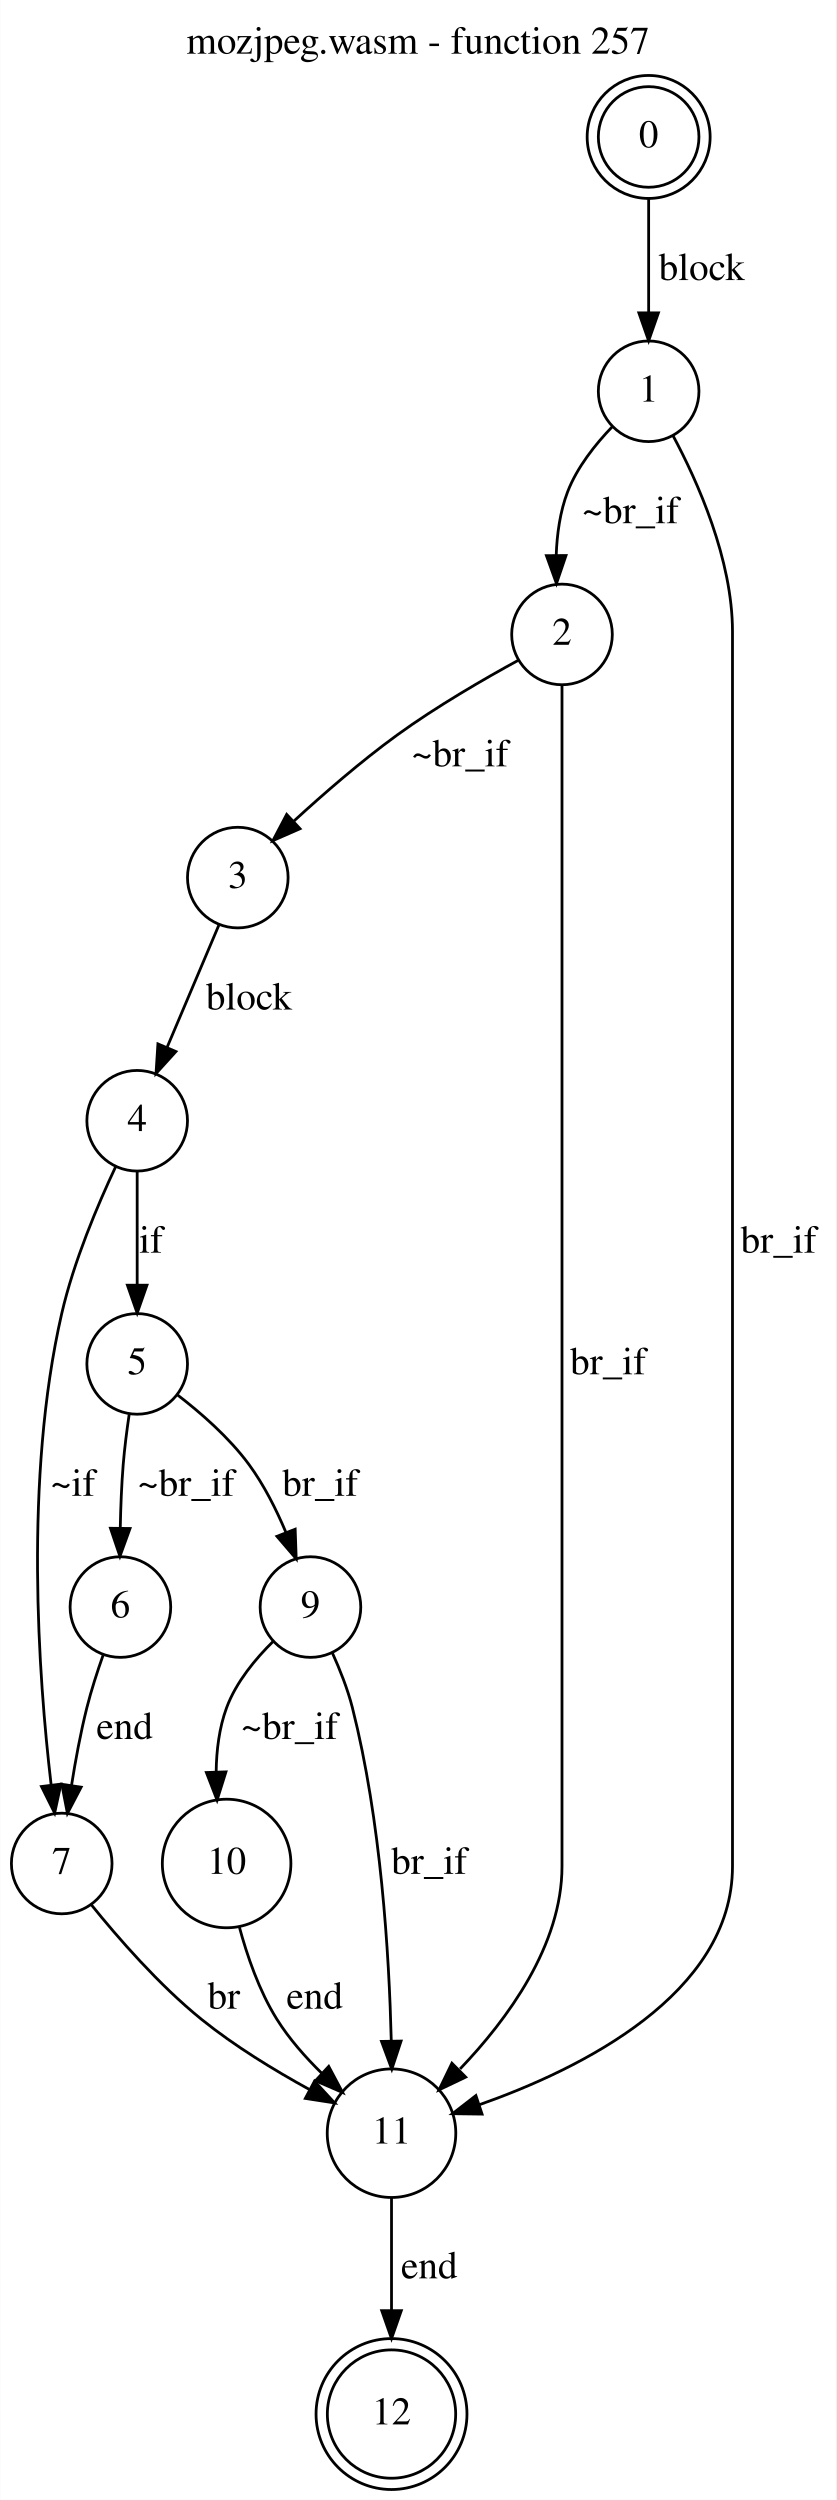
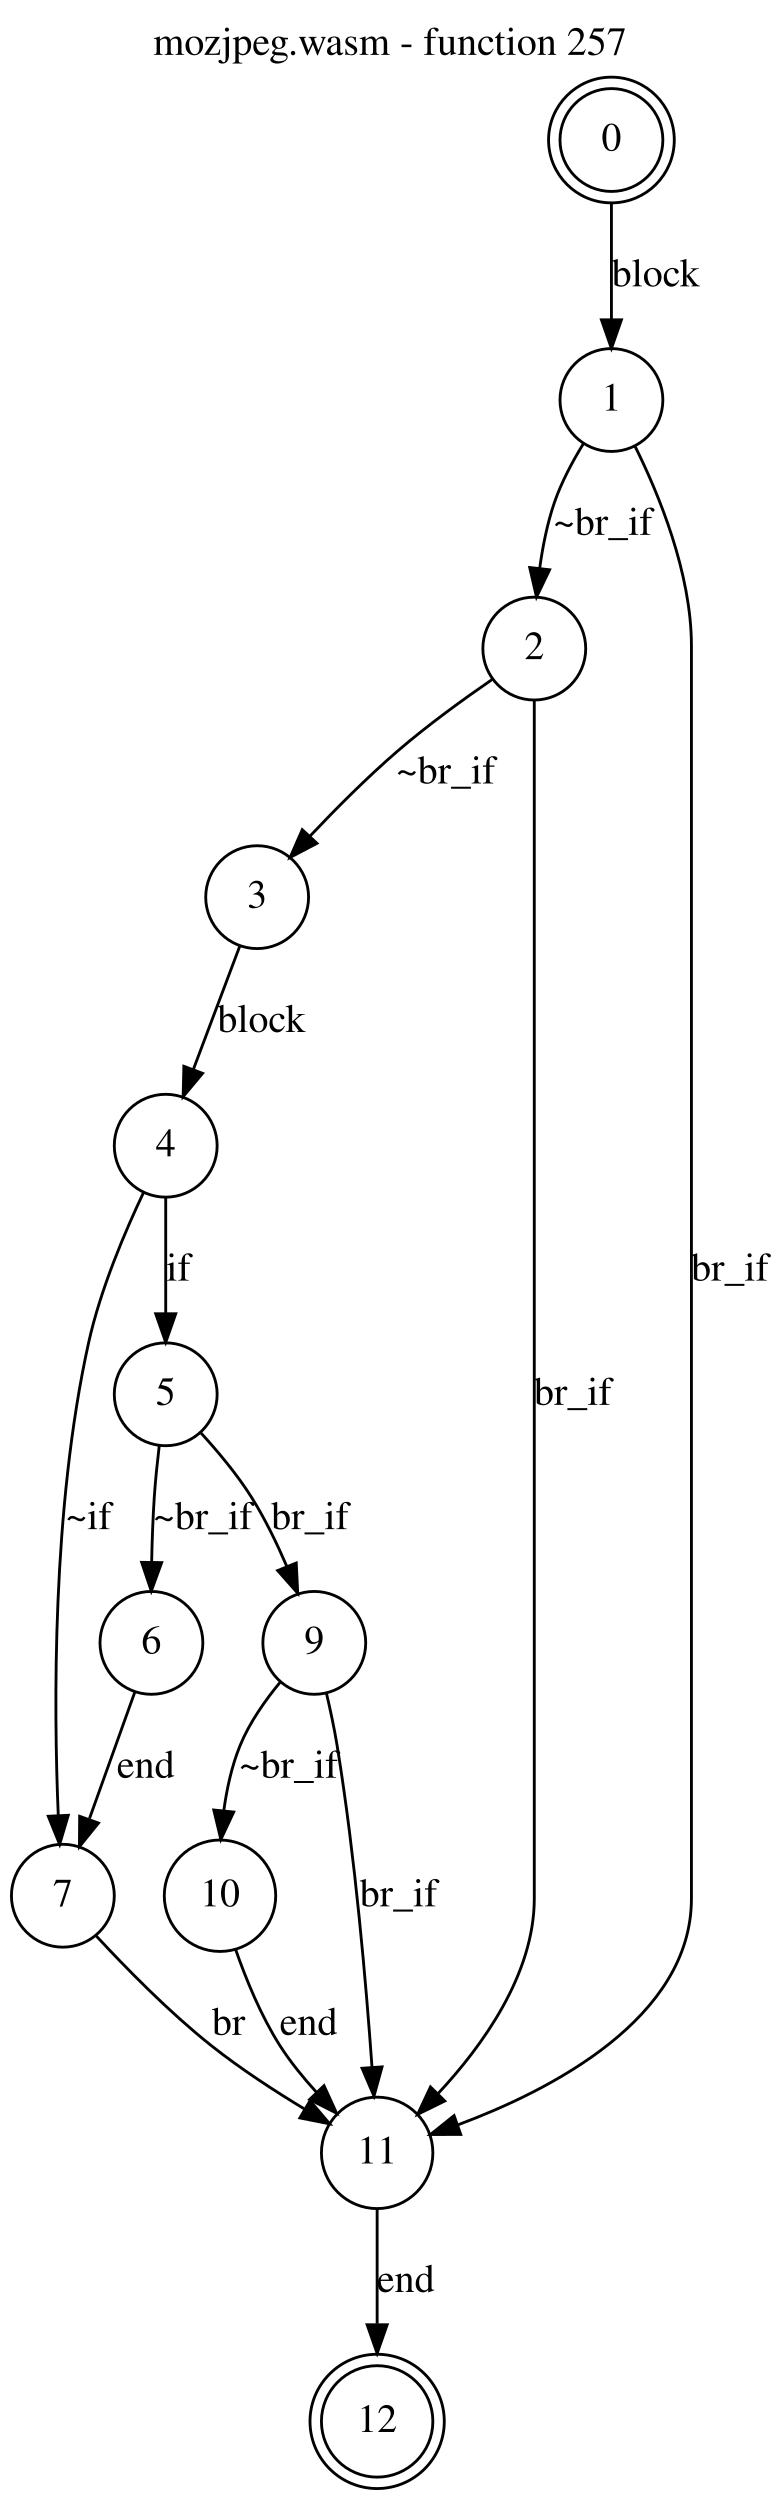
- <svg xmlns="http://www.w3.org/2000/svg" width="299pt" height="894pt" viewBox="0.00 0.00 299.00 894.49">
-   <g id="graph0" class="graph" transform="scale(1 1) rotate(0) translate(4 890.49)">
-     <polygon fill="white" stroke="transparent" points="-4,4 -4,-890.49 295,-890.49 295,4 -4,4" />
-     <text text-anchor="middle" x="145.5" y="-871.29" font-family="Times,serif" font-size="14.00">mozjpeg.wasm - function 257</text>
+ <svg xmlns="http://www.w3.org/2000/svg" width="273pt" height="875pt" viewBox="0.00 0.00 273.00 874.99">
+   <g id="graph0" class="graph" transform="scale(1 1) rotate(0) translate(4 870.99)">
+     <polygon fill="white" stroke="transparent" points="-4,4 -4,-870.99 269,-870.99 269,4 -4,4" />
+     <text text-anchor="middle" x="132.5" y="-851.79" font-family="Times,serif" font-size="14.00">mozjpeg.wasm - function 257</text>
    <g id="node1" class="node">
-       <ellipse fill="none" stroke="black" cx="228" cy="-841.49" rx="18" ry="18" />
-       <ellipse fill="none" stroke="black" cx="228" cy="-841.49" rx="22" ry="22" />
-       <text text-anchor="middle" x="228" y="-837.79" font-family="Times,serif" font-size="14.00">0</text>
+       <ellipse fill="none" stroke="black" cx="210" cy="-821.99" rx="18" ry="18" />
+       <ellipse fill="none" stroke="black" cx="210" cy="-821.99" rx="22" ry="22" />
+       <text text-anchor="middle" x="210" y="-818.29" font-family="Times,serif" font-size="14.00">0</text>
    </g>
    <g id="node3" class="node">
-       <ellipse fill="none" stroke="black" cx="228" cy="-750.49" rx="18" ry="18" />
-       <text text-anchor="middle" x="228" y="-746.79" font-family="Times,serif" font-size="14.00">1</text>
+       <ellipse fill="none" stroke="black" cx="210" cy="-730.99" rx="18" ry="18" />
+       <text text-anchor="middle" x="210" y="-727.29" font-family="Times,serif" font-size="14.00">1</text>
    </g>
    <g id="edge1" class="edge">
-       <path fill="none" stroke="black" d="M228,-819.4C228,-807.27 228,-791.9 228,-778.85" />
-       <polygon fill="black" stroke="black" points="231.5,-778.55 228,-768.55 224.5,-778.55 231.5,-778.55" />
-       <text text-anchor="middle" x="247" y="-790.29" font-family="Times,serif" font-size="14.00">block</text>
+       <path fill="none" stroke="black" d="M210,-799.9C210,-787.77 210,-772.4 210,-759.35" />
+       <polygon fill="black" stroke="black" points="213.5,-759.06 210,-749.06 206.5,-759.06 213.5,-759.06" />
+       <text text-anchor="middle" x="225.5" y="-770.79" font-family="Times,serif" font-size="14.00">block</text>
    </g>
    <g id="node2" class="node">
-       <ellipse fill="none" stroke="black" cx="136" cy="-26.75" rx="22.96" ry="22.96" />
-       <ellipse fill="none" stroke="black" cx="136" cy="-26.75" rx="27" ry="27" />
-       <text text-anchor="middle" x="136" y="-23.05" font-family="Times,serif" font-size="14.00">12</text>
+       <ellipse fill="none" stroke="black" cx="128" cy="-23.5" rx="19.5" ry="19.5" />
+       <ellipse fill="none" stroke="black" cx="128" cy="-23.5" rx="23.5" ry="23.5" />
+       <text text-anchor="middle" x="128" y="-19.8" font-family="Times,serif" font-size="14.00">12</text>
    </g>
    <g id="node4" class="node">
-       <ellipse fill="none" stroke="black" cx="197" cy="-663.49" rx="18" ry="18" />
-       <text text-anchor="middle" x="197" y="-659.79" font-family="Times,serif" font-size="14.00">2</text>
+       <ellipse fill="none" stroke="black" cx="183" cy="-643.99" rx="18" ry="18" />
+       <text text-anchor="middle" x="183" y="-640.29" font-family="Times,serif" font-size="14.00">2</text>
    </g>
    <g id="edge2" class="edge">
-       <path fill="none" stroke="black" d="M215.01,-737.84C208.97,-731.57 202.39,-723.33 199,-714.49 196.3,-707.43 195.2,-699.39 194.93,-691.86" />
-       <polygon fill="black" stroke="black" points="198.43,-691.73 195.02,-681.7 191.43,-691.67 198.43,-691.73" />
-       <text text-anchor="middle" x="221.5" y="-703.29" font-family="Times,serif" font-size="14.00">~br_if</text>
+       <path fill="none" stroke="black" d="M200.12,-715.59C196.38,-709.49 192.44,-702.14 190,-694.99 187.54,-687.77 185.94,-679.69 184.9,-672.16" />
+       <polygon fill="black" stroke="black" points="188.36,-671.58 183.78,-662.03 181.4,-672.35 188.36,-671.58" />
+       <text text-anchor="middle" x="207" y="-683.79" font-family="Times,serif" font-size="14.00">~br_if</text>
    </g>
    <g id="node5" class="node">
-       <ellipse fill="none" stroke="black" cx="136" cy="-127.24" rx="23" ry="23" />
-       <text text-anchor="middle" x="136" y="-123.54" font-family="Times,serif" font-size="14.00">11</text>
+       <ellipse fill="none" stroke="black" cx="128" cy="-117.49" rx="19.5" ry="19.5" />
+       <text text-anchor="middle" x="128" y="-113.79" font-family="Times,serif" font-size="14.00">11</text>
    </g>
    <g id="edge3" class="edge">
-       <path fill="none" stroke="black" d="M236.68,-734.69C245.54,-718.16 258,-690.31 258,-664.49 258,-664.49 258,-664.49 258,-222.74 258,-176.95 203.61,-150.18 167.46,-137.44" />
-       <polygon fill="black" stroke="black" points="168.4,-134.07 157.81,-134.22 166.19,-140.71 168.4,-134.07" />
-       <text text-anchor="middle" x="274.5" y="-442.29" font-family="Times,serif" font-size="14.00">br_if</text>
+       <path fill="none" stroke="black" d="M218.25,-714.82C226.51,-698.19 238,-670.47 238,-644.99 238,-644.99 238,-644.99 238,-206.49 238,-164.6 188.76,-139.38 156.17,-127.27" />
+       <polygon fill="black" stroke="black" points="157.25,-123.94 146.66,-123.92 154.93,-130.54 157.25,-123.94" />
+       <text text-anchor="middle" x="251.5" y="-422.79" font-family="Times,serif" font-size="14.00">br_if</text>
    </g>
    <g id="edge5" class="edge">
-       <path fill="none" stroke="black" d="M197,-645.23C197,-628.06 197,-600.95 197,-577.49 197,-577.49 197,-577.49 197,-222.74 197,-194.46 177.48,-167.94 160.52,-150.23" />
-       <polygon fill="black" stroke="black" points="162.55,-147.31 152.99,-142.74 157.61,-152.28 162.55,-147.31" />
-       <text text-anchor="middle" x="213.5" y="-398.79" font-family="Times,serif" font-size="14.00">br_if</text>
+       <path fill="none" stroke="black" d="M183,-625.73C183,-608.56 183,-581.45 183,-557.99 183,-557.99 183,-557.99 183,-206.49 183,-180.02 164.88,-154.94 149.44,-138.38" />
+       <polygon fill="black" stroke="black" points="151.67,-135.65 142.16,-130.97 146.67,-140.56 151.67,-135.65" />
+       <text text-anchor="middle" x="196.5" y="-379.29" font-family="Times,serif" font-size="14.00">br_if</text>
    </g>
    <g id="node6" class="node">
-       <ellipse fill="none" stroke="black" cx="81" cy="-576.49" rx="18" ry="18" />
-       <text text-anchor="middle" x="81" y="-572.79" font-family="Times,serif" font-size="14.00">3</text>
+       <ellipse fill="none" stroke="black" cx="86" cy="-556.99" rx="18" ry="18" />
+       <text text-anchor="middle" x="86" y="-553.29" font-family="Times,serif" font-size="14.00">3</text>
    </g>
    <g id="edge4" class="edge">
-       <path fill="none" stroke="black" d="M181.48,-654.31C169.28,-647.65 152.07,-637.7 138,-627.49 125.1,-618.12 111.64,-606.43 101.05,-596.7" />
-       <polygon fill="black" stroke="black" points="103.26,-593.98 93.56,-589.72 98.49,-599.1 103.26,-593.98" />
-       <text text-anchor="middle" x="160.5" y="-616.29" font-family="Times,serif" font-size="14.00">~br_if</text>
+       <path fill="none" stroke="black" d="M168.24,-633.17C158.5,-626.47 145.61,-617.16 135,-607.99 124.37,-598.8 113.34,-587.71 104.45,-578.31" />
+       <polygon fill="black" stroke="black" points="106.92,-575.83 97.54,-570.9 101.8,-580.6 106.92,-575.83" />
+       <text text-anchor="middle" x="152" y="-596.79" font-family="Times,serif" font-size="14.00">~br_if</text>
    </g>
    <g id="edge16" class="edge">
-       <path fill="none" stroke="black" d="M136,-104.38C136,-92.46 136,-77.4 136,-63.79" />
-       <polygon fill="black" stroke="black" points="139.5,-63.74 136,-53.74 132.5,-63.74 139.5,-63.74" />
-       <text text-anchor="middle" x="149.5" y="-75.3" font-family="Times,serif" font-size="14.00">end</text>
+       <path fill="none" stroke="black" d="M128,-97.88C128,-86.36 128,-71.24 128,-57.72" />
+       <polygon fill="black" stroke="black" points="131.5,-57.32 128,-47.32 124.5,-57.32 131.5,-57.32" />
+       <text text-anchor="middle" x="138" y="-68.8" font-family="Times,serif" font-size="14.00">end</text>
    </g>
    <g id="node7" class="node">
-       <ellipse fill="none" stroke="black" cx="45" cy="-489.49" rx="18" ry="18" />
-       <text text-anchor="middle" x="45" y="-485.79" font-family="Times,serif" font-size="14.00">4</text>
+       <ellipse fill="none" stroke="black" cx="54" cy="-469.99" rx="18" ry="18" />
+       <text text-anchor="middle" x="54" y="-466.29" font-family="Times,serif" font-size="14.00">4</text>
    </g>
    <g id="edge6" class="edge">
-       <path fill="none" stroke="black" d="M74.23,-559.5C69,-547.15 61.66,-529.83 55.65,-515.64" />
-       <polygon fill="black" stroke="black" points="58.86,-514.25 51.74,-506.4 52.42,-516.98 58.86,-514.25" />
-       <text text-anchor="middle" x="85" y="-529.29" font-family="Times,serif" font-size="14.00">block</text>
+       <path fill="none" stroke="black" d="M79.98,-540C75.41,-527.85 69.02,-510.89 63.72,-496.82" />
+       <polygon fill="black" stroke="black" points="66.9,-495.32 60.1,-487.19 60.35,-497.79 66.9,-495.32" />
+       <text text-anchor="middle" x="87.5" y="-509.79" font-family="Times,serif" font-size="14.00">block</text>
    </g>
    <g id="node8" class="node">
-       <ellipse fill="none" stroke="black" cx="45" cy="-402.49" rx="18" ry="18" />
-       <text text-anchor="middle" x="45" y="-398.79" font-family="Times,serif" font-size="14.00">5</text>
+       <ellipse fill="none" stroke="black" cx="54" cy="-382.99" rx="18" ry="18" />
+       <text text-anchor="middle" x="54" y="-379.29" font-family="Times,serif" font-size="14.00">5</text>
    </g>
    <g id="edge7" class="edge">
-       <path fill="none" stroke="black" d="M45,-471.29C45,-459.65 45,-444.04 45,-430.72" />
-       <polygon fill="black" stroke="black" points="48.5,-430.66 45,-420.66 41.5,-430.66 48.5,-430.66" />
-       <text text-anchor="middle" x="50" y="-442.29" font-family="Times,serif" font-size="14.00">if</text>
+       <path fill="none" stroke="black" d="M54,-451.79C54,-440.15 54,-424.54 54,-411.23" />
+       <polygon fill="black" stroke="black" points="57.5,-411.17 54,-401.17 50.5,-411.17 57.5,-411.17" />
+       <text text-anchor="middle" x="58.5" y="-422.79" font-family="Times,serif" font-size="14.00">if</text>
    </g>
    <g id="node9" class="node">
-       <ellipse fill="none" stroke="black" cx="18" cy="-223.74" rx="18" ry="18" />
-       <text text-anchor="middle" x="18" y="-220.04" font-family="Times,serif" font-size="14.00">7</text>
+       <ellipse fill="none" stroke="black" cx="18" cy="-207.49" rx="18" ry="18" />
+       <text text-anchor="middle" x="18" y="-203.79" font-family="Times,serif" font-size="14.00">7</text>
    </g>
    <g id="edge8" class="edge">
-       <path fill="none" stroke="black" d="M37.27,-472.99C30.92,-459.48 22.3,-439.18 18,-420.49 4.49,-361.71 9.71,-290.34 14.19,-252.1" />
-       <polygon fill="black" stroke="black" points="17.71,-252.14 15.47,-241.78 10.76,-251.28 17.71,-252.14" />
-       <text text-anchor="middle" x="22" y="-355.29" font-family="Times,serif" font-size="14.00">~if</text>
+       <path fill="none" stroke="black" d="M46.19,-453.51C39.79,-440.01 31.14,-419.72 27,-400.99 14.21,-343.16 14.8,-273.26 16.39,-235.64" />
+       <polygon fill="black" stroke="black" points="19.89,-235.64 16.88,-225.48 12.9,-235.3 19.89,-235.64" />
+       <text text-anchor="middle" x="27" y="-335.79" font-family="Times,serif" font-size="14.00">~if</text>
    </g>
    <g id="node10" class="node">
-       <ellipse fill="none" stroke="black" cx="39" cy="-315.49" rx="18" ry="18" />
-       <text text-anchor="middle" x="39" y="-311.79" font-family="Times,serif" font-size="14.00">6</text>
+       <ellipse fill="none" stroke="black" cx="49" cy="-295.99" rx="18" ry="18" />
+       <text text-anchor="middle" x="49" y="-292.29" font-family="Times,serif" font-size="14.00">6</text>
    </g>
    <g id="edge9" class="edge">
-       <path fill="none" stroke="black" d="M42.14,-384.44C41.3,-378.75 40.48,-372.36 40,-366.49 39.41,-359.16 39.1,-351.21 38.95,-343.86" />
-       <polygon fill="black" stroke="black" points="42.44,-343.6 38.83,-333.64 35.44,-343.68 42.44,-343.6" />
-       <text text-anchor="middle" x="62.5" y="-355.29" font-family="Times,serif" font-size="14.00">~br_if</text>
+       <path fill="none" stroke="black" d="M51.73,-364.93C51.05,-359.23 50.39,-352.85 50,-346.99 49.51,-339.66 49.23,-331.7 49.08,-324.35" />
+       <polygon fill="black" stroke="black" points="52.58,-324.08 48.95,-314.13 45.58,-324.18 52.58,-324.08" />
+       <text text-anchor="middle" x="67" y="-335.79" font-family="Times,serif" font-size="14.00">~br_if</text>
    </g>
    <g id="node11" class="node">
-       <ellipse fill="none" stroke="black" cx="107" cy="-315.49" rx="18" ry="18" />
-       <text text-anchor="middle" x="107" y="-311.79" font-family="Times,serif" font-size="14.00">9</text>
+       <ellipse fill="none" stroke="black" cx="106" cy="-295.99" rx="18" ry="18" />
+       <text text-anchor="middle" x="106" y="-292.29" font-family="Times,serif" font-size="14.00">9</text>
    </g>
    <g id="edge10" class="edge">
-       <path fill="none" stroke="black" d="M59.37,-391.43C67.7,-385.03 77.9,-376.16 85,-366.49 90.35,-359.2 94.76,-350.42 98.2,-342.26" />
-       <polygon fill="black" stroke="black" points="101.53,-343.34 101.9,-332.75 95.01,-340.8 101.53,-343.34" />
-       <text text-anchor="middle" x="110.5" y="-355.29" font-family="Times,serif" font-size="14.00">br_if</text>
+       <path fill="none" stroke="black" d="M66.37,-369.41C72.2,-363.04 78.97,-354.98 84,-346.99 88.74,-339.46 92.96,-330.73 96.41,-322.69" />
+       <polygon fill="black" stroke="black" points="99.68,-323.94 100.21,-313.36 93.19,-321.3 99.68,-323.94" />
+       <text text-anchor="middle" x="104.5" y="-335.79" font-family="Times,serif" font-size="14.00">br_if</text>
    </g>
    <g id="edge12" class="edge">
-       <path fill="none" stroke="black" d="M28.52,-209.06C38.01,-197.29 52.78,-180.29 68,-167.99 79.78,-158.47 94.1,-149.75 106.55,-142.91" />
-       <polygon fill="black" stroke="black" points="108.45,-145.86 115.63,-138.07 105.16,-139.69 108.45,-145.86" />
-       <text text-anchor="middle" x="76" y="-171.79" font-family="Times,serif" font-size="14.00">br</text>
+       <path fill="none" stroke="black" d="M29.69,-193.41C39.79,-182.49 55.07,-166.84 70,-154.99 80.16,-146.92 92.19,-139.11 102.65,-132.79" />
+       <polygon fill="black" stroke="black" points="104.52,-135.75 111.36,-127.66 100.96,-129.72 104.52,-135.75" />
+       <text text-anchor="middle" x="76" y="-158.79" font-family="Times,serif" font-size="14.00">br</text>
    </g>
    <g id="edge11" class="edge">
-       <path fill="none" stroke="black" d="M32.81,-298.28C30.74,-292.42 28.57,-285.72 27,-279.49 24.74,-270.49 22.9,-260.52 21.49,-251.57" />
-       <polygon fill="black" stroke="black" points="24.95,-251.05 20.04,-241.66 18.03,-252.07 24.95,-251.05" />
-       <text text-anchor="middle" x="40.5" y="-268.29" font-family="Times,serif" font-size="14.00">end</text>
+       <path fill="none" stroke="black" d="M43.17,-278.72C38.71,-266.28 32.47,-248.87 27.32,-234.5" />
+       <polygon fill="black" stroke="black" points="30.47,-232.92 23.8,-224.69 23.88,-235.28 30.47,-232.92" />
+       <text text-anchor="middle" x="47" y="-248.79" font-family="Times,serif" font-size="14.00">end</text>
    </g>
    <g id="edge14" class="edge">
-       <path fill="none" stroke="black" d="M114.8,-299.17C117.52,-293.18 120.31,-286.15 122,-279.49 132.21,-239.25 135.16,-191.3 135.91,-160.34" />
-       <polygon fill="black" stroke="black" points="139.42,-160.2 136.1,-150.14 132.42,-160.08 139.42,-160.2" />
-       <text text-anchor="middle" x="149.5" y="-220.04" font-family="Times,serif" font-size="14.00">br_if</text>
+       <path fill="none" stroke="black" d="M110.26,-278.34C111.61,-272.56 113.02,-266.02 114,-259.99 120.31,-221.32 124.17,-176.21 126.2,-147.51" />
+       <polygon fill="black" stroke="black" points="129.71,-147.58 126.89,-137.36 122.72,-147.1 129.71,-147.58" />
+       <text text-anchor="middle" x="135.5" y="-203.79" font-family="Times,serif" font-size="14.00">br_if</text>
    </g>
    <g id="node12" class="node">
-       <ellipse fill="none" stroke="black" cx="77" cy="-223.74" rx="23" ry="23" />
-       <text text-anchor="middle" x="77" y="-220.04" font-family="Times,serif" font-size="14.00">10</text>
+       <ellipse fill="none" stroke="black" cx="73" cy="-207.49" rx="19.5" ry="19.5" />
+       <text text-anchor="middle" x="73" y="-203.79" font-family="Times,serif" font-size="14.00">10</text>
    </g>
    <g id="edge13" class="edge">
-       <path fill="none" stroke="black" d="M93.73,-303.29C87.36,-297.02 80.39,-288.65 77,-279.49 74.35,-272.32 73.36,-264.25 73.26,-256.55" />
-       <polygon fill="black" stroke="black" points="76.76,-256.52 73.59,-246.41 69.76,-256.29 76.76,-256.52" />
-       <text text-anchor="middle" x="99.5" y="-268.29" font-family="Times,serif" font-size="14.00">~br_if</text>
+       <path fill="none" stroke="black" d="M94.15,-282.33C88.96,-276.07 83.31,-268.12 80,-259.99 77.1,-252.87 75.35,-244.78 74.31,-237.15" />
+       <polygon fill="black" stroke="black" points="77.79,-236.78 73.3,-227.18 70.83,-237.49 77.79,-236.78" />
+       <text text-anchor="middle" x="97" y="-248.79" font-family="Times,serif" font-size="14.00">~br_if</text>
    </g>
    <g id="edge15" class="edge">
-       <path fill="none" stroke="black" d="M81.45,-201.42C84.28,-190.83 88.63,-178.17 95,-167.99 99.36,-161.02 105.21,-154.39 111.11,-148.62" />
-       <polygon fill="black" stroke="black" points="113.53,-151.15 118.51,-141.8 108.79,-146 113.53,-151.15" />
-       <text text-anchor="middle" x="108.5" y="-171.79" font-family="Times,serif" font-size="14.00">end</text>
+       <path fill="none" stroke="black" d="M78.51,-188.55C82.1,-178.28 87.35,-165.41 94,-154.99 97.61,-149.34 102.15,-143.77 106.72,-138.75" />
+       <polygon fill="black" stroke="black" points="109.4,-141.01 113.81,-131.37 104.36,-136.16 109.4,-141.01" />
+       <text text-anchor="middle" x="104" y="-158.79" font-family="Times,serif" font-size="14.00">end</text>
    </g>
  </g>
</svg>
